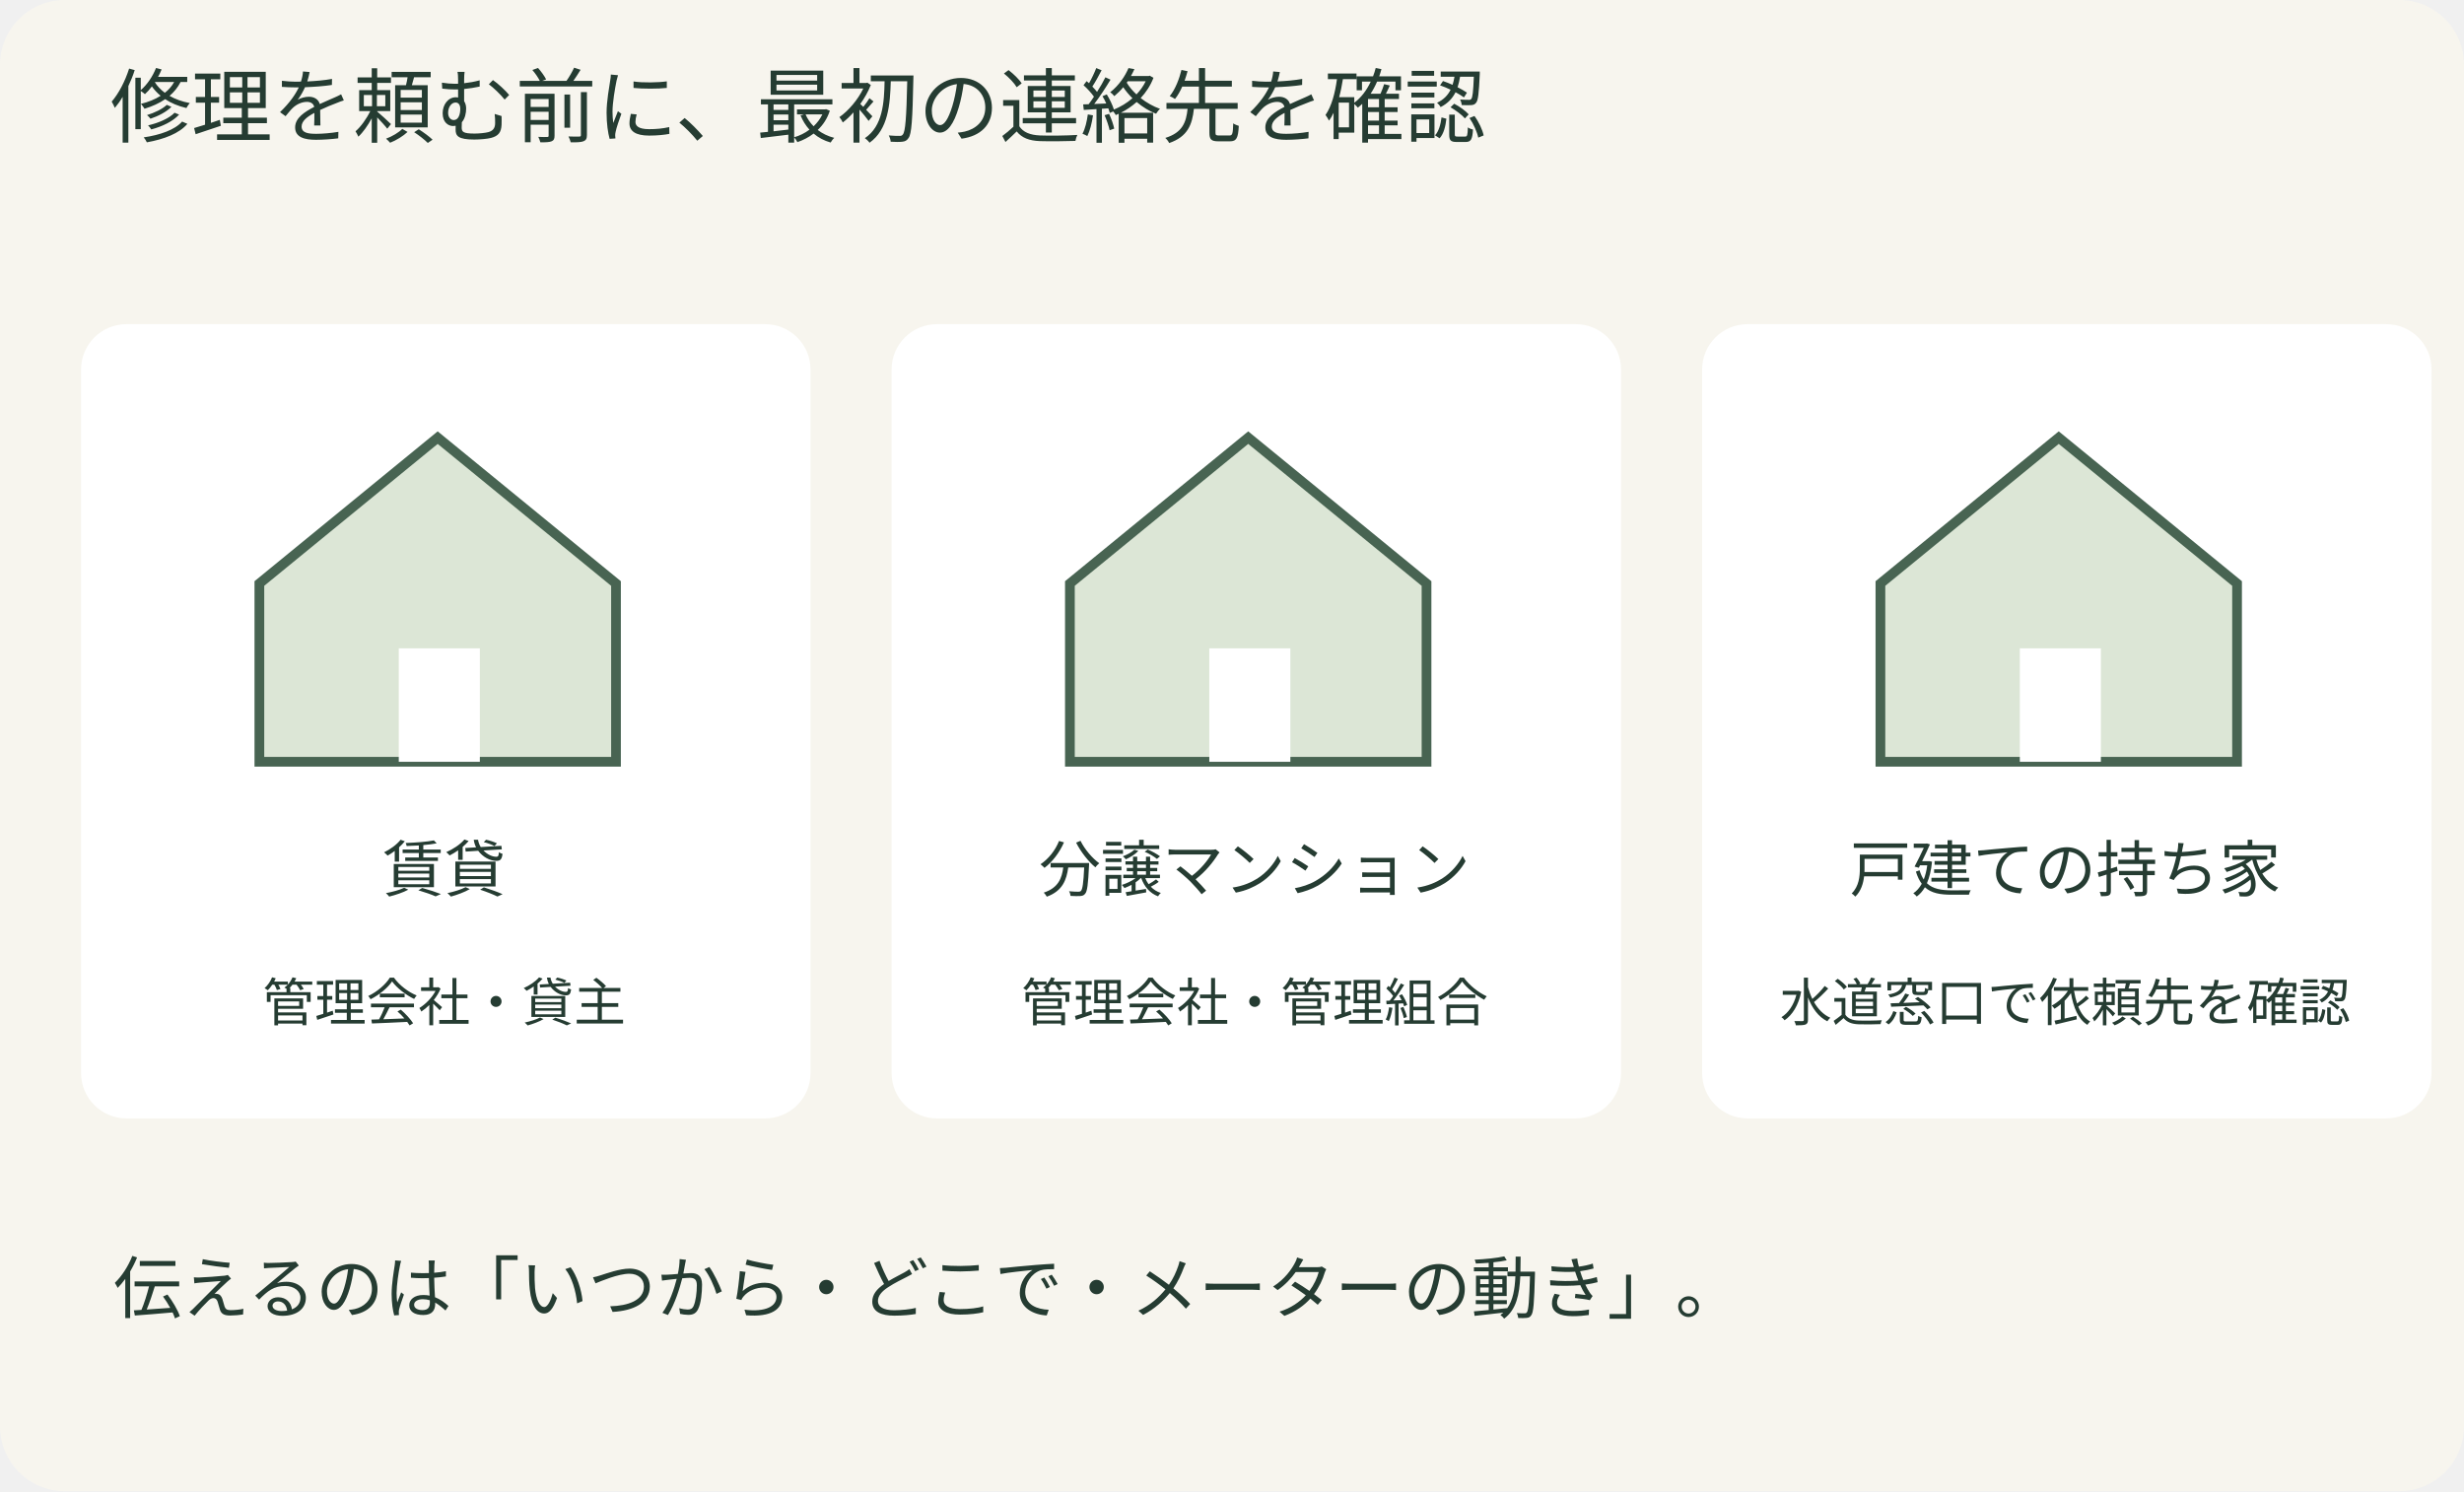
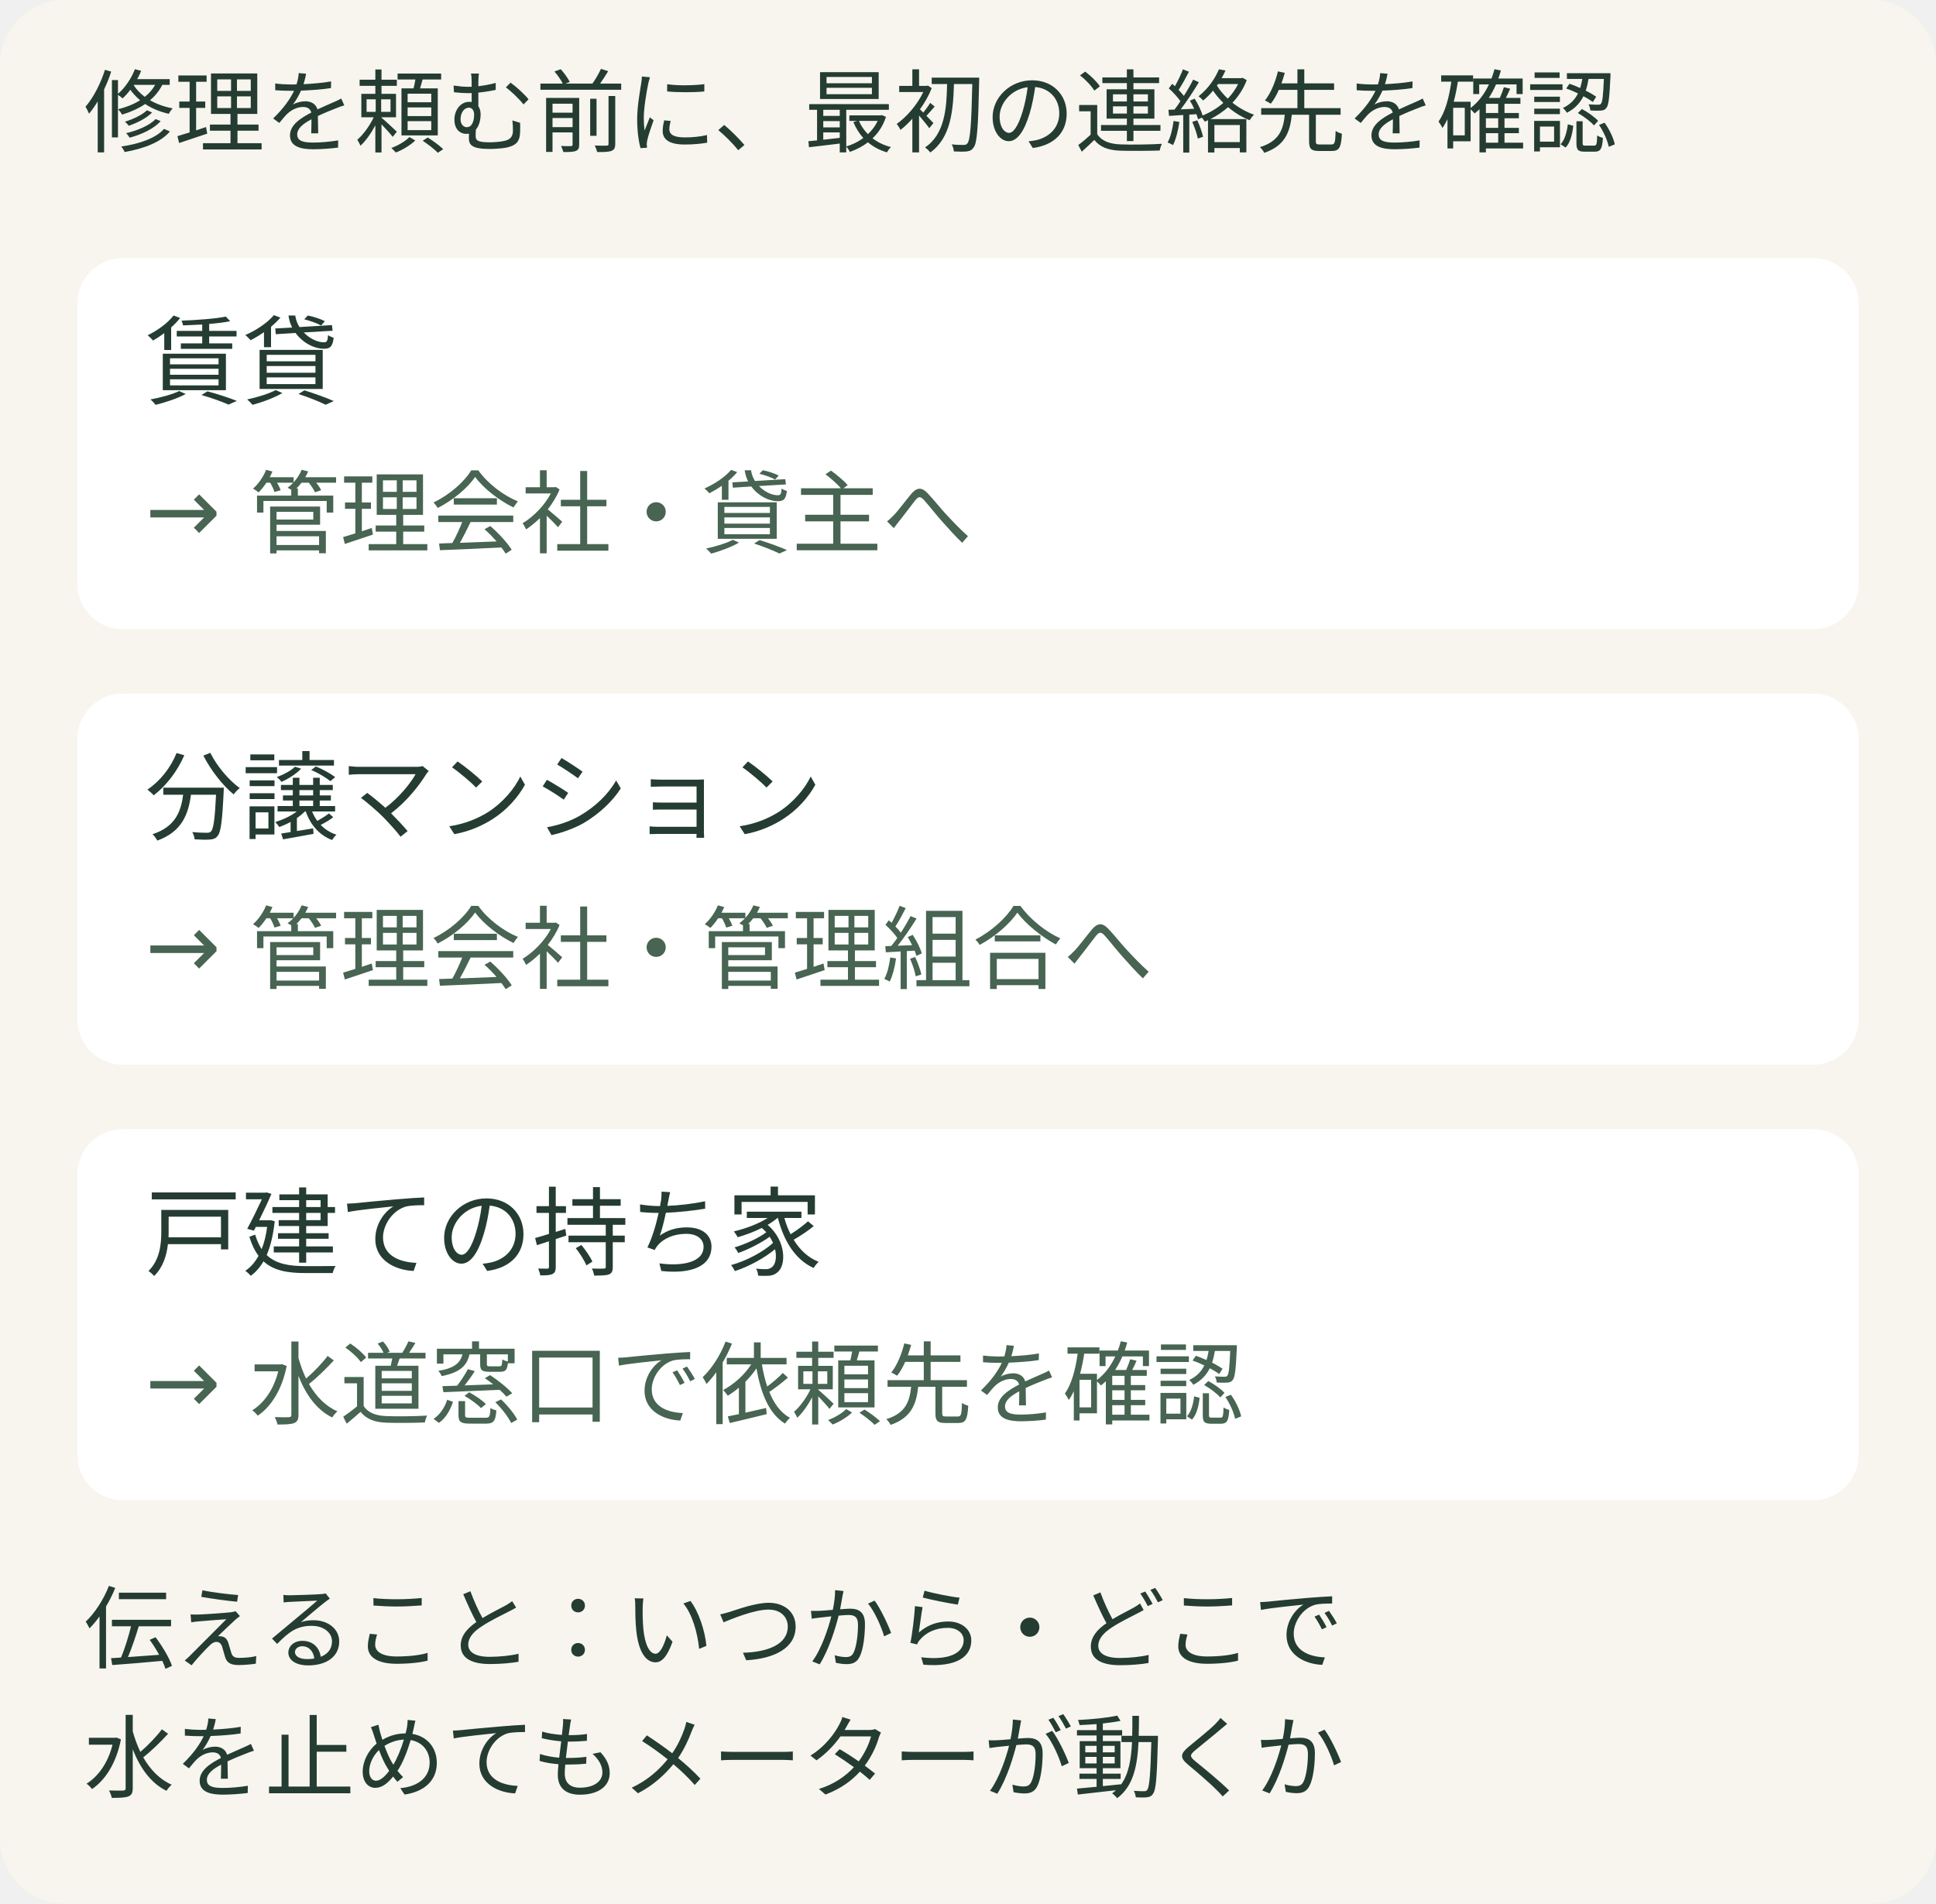
- <svg xmlns="http://www.w3.org/2000/svg" viewBox="0 0 760 460" role="img" aria-labelledby="title">
-   <defs>
-     <marker id="arrow" viewBox="0 0 10 10" refX="9" refY="5" markerWidth="6" markerHeight="6" orient="auto-start-reverse">
-       <path d="M0 0 L10 5 L0 10 Z" fill="#486452" />
-     </marker>
-   </defs>
-   <rect width="760" height="460" rx="20" fill="#f7f5ee" />
-   <g font-family="Noto Sans JP, Hiragino Kaku Gothic ProN, sans-serif">
-     <text x="34" y="42" font-size="25" fill="#253c32" text-anchor="start">修理を頼む前に、最初の連絡先を確認</text>
-     <rect x="25" y="100" width="225" height="245" rx="14" fill="#fff" stroke="none" />
-     <path d="M80 180 L135 135 L190 180 V235 H80 Z" fill="#dce6d6" stroke="#486452" stroke-width="3" />
-     <rect x="123" y="200" width="25" height="35" rx="0" fill="#fff" stroke="none" />
-     <text x="137" y="275" font-size="19" fill="#253c32" text-anchor="middle">賃貸</text>
-     <text x="137" y="315" font-size="16" fill="#253c32" text-anchor="middle">管理会社・貸主</text>
-     <rect x="275" y="100" width="225" height="245" rx="14" fill="#fff" stroke="none" />
-     <path d="M330 180 L385 135 L440 180 V235 H330 Z" fill="#dce6d6" stroke="#486452" stroke-width="3" />
-     <rect x="373" y="200" width="25" height="35" rx="0" fill="#fff" stroke="none" />
-     <text x="387" y="275" font-size="19" fill="#253c32" text-anchor="middle">分譲マンション</text>
-     <text x="387" y="315" font-size="16" fill="#253c32" text-anchor="middle">管理会社・管理組合</text>
-     <rect x="525" y="100" width="225" height="245" rx="14" fill="#fff" stroke="none" />
-     <path d="M580 180 L635 135 L690 180 V235 H580 Z" fill="#dce6d6" stroke="#486452" stroke-width="3" />
-     <rect x="623" y="200" width="25" height="35" rx="0" fill="#fff" stroke="none" />
-     <text x="637" y="275" font-size="19" fill="#253c32" text-anchor="middle">戸建ての持ち家</text>
-     <text x="637" y="315" font-size="16" fill="#253c32" text-anchor="middle">水道窓口で依頼先を確認</text>
-     <text x="35" y="405" font-size="21" fill="#253c32" text-anchor="start">伝えるのは「いつから・どこで・メーターの動き」。</text>
+ <svg xmlns="http://www.w3.org/2000/svg" viewBox="0 0 600 590" role="img" aria-labelledby="title">
+   <rect width="600" height="590" rx="20" fill="#f7f5ee" />
+   <g font-family="Noto Sans JP, sans-serif" fill="#253c32">
+     <text x="26" y="45" font-size="28" text-anchor="start" fill="#253c32">修理を頼む前に、最初の連絡先を確認</text>
+     <rect x="24" y="80" width="552" height="115" rx="14" fill="#fff" />
+     <text x="45" y="123" font-size="30" text-anchor="start" fill="#253c32">賃貸</text>
+     <text x="45" y="168" font-size="28" text-anchor="start" fill="#486452">→ 管理会社・貸主へ</text>
+     <rect x="24" y="215" width="552" height="115" rx="14" fill="#fff" />
+     <text x="45" y="258" font-size="30" text-anchor="start" fill="#253c32">分譲マンション</text>
+     <text x="45" y="303" font-size="28" text-anchor="start" fill="#486452">→ 管理会社・管理組合へ</text>
+     <rect x="24" y="350" width="552" height="115" rx="14" fill="#fff" />
+     <text x="45" y="393" font-size="30" text-anchor="start" fill="#253c32">戸建ての持ち家</text>
+     <text x="45" y="438" font-size="28" text-anchor="start" fill="#486452">→ 水道窓口で依頼先を確認</text>
+     <text x="26" y="515" font-size="28" text-anchor="start" fill="#253c32">伝えること：いつから・どこで</text>
+     <text x="26" y="555" font-size="28" text-anchor="start" fill="#253c32">水を止めてもメーターが動くか</text>
  </g>
</svg>
